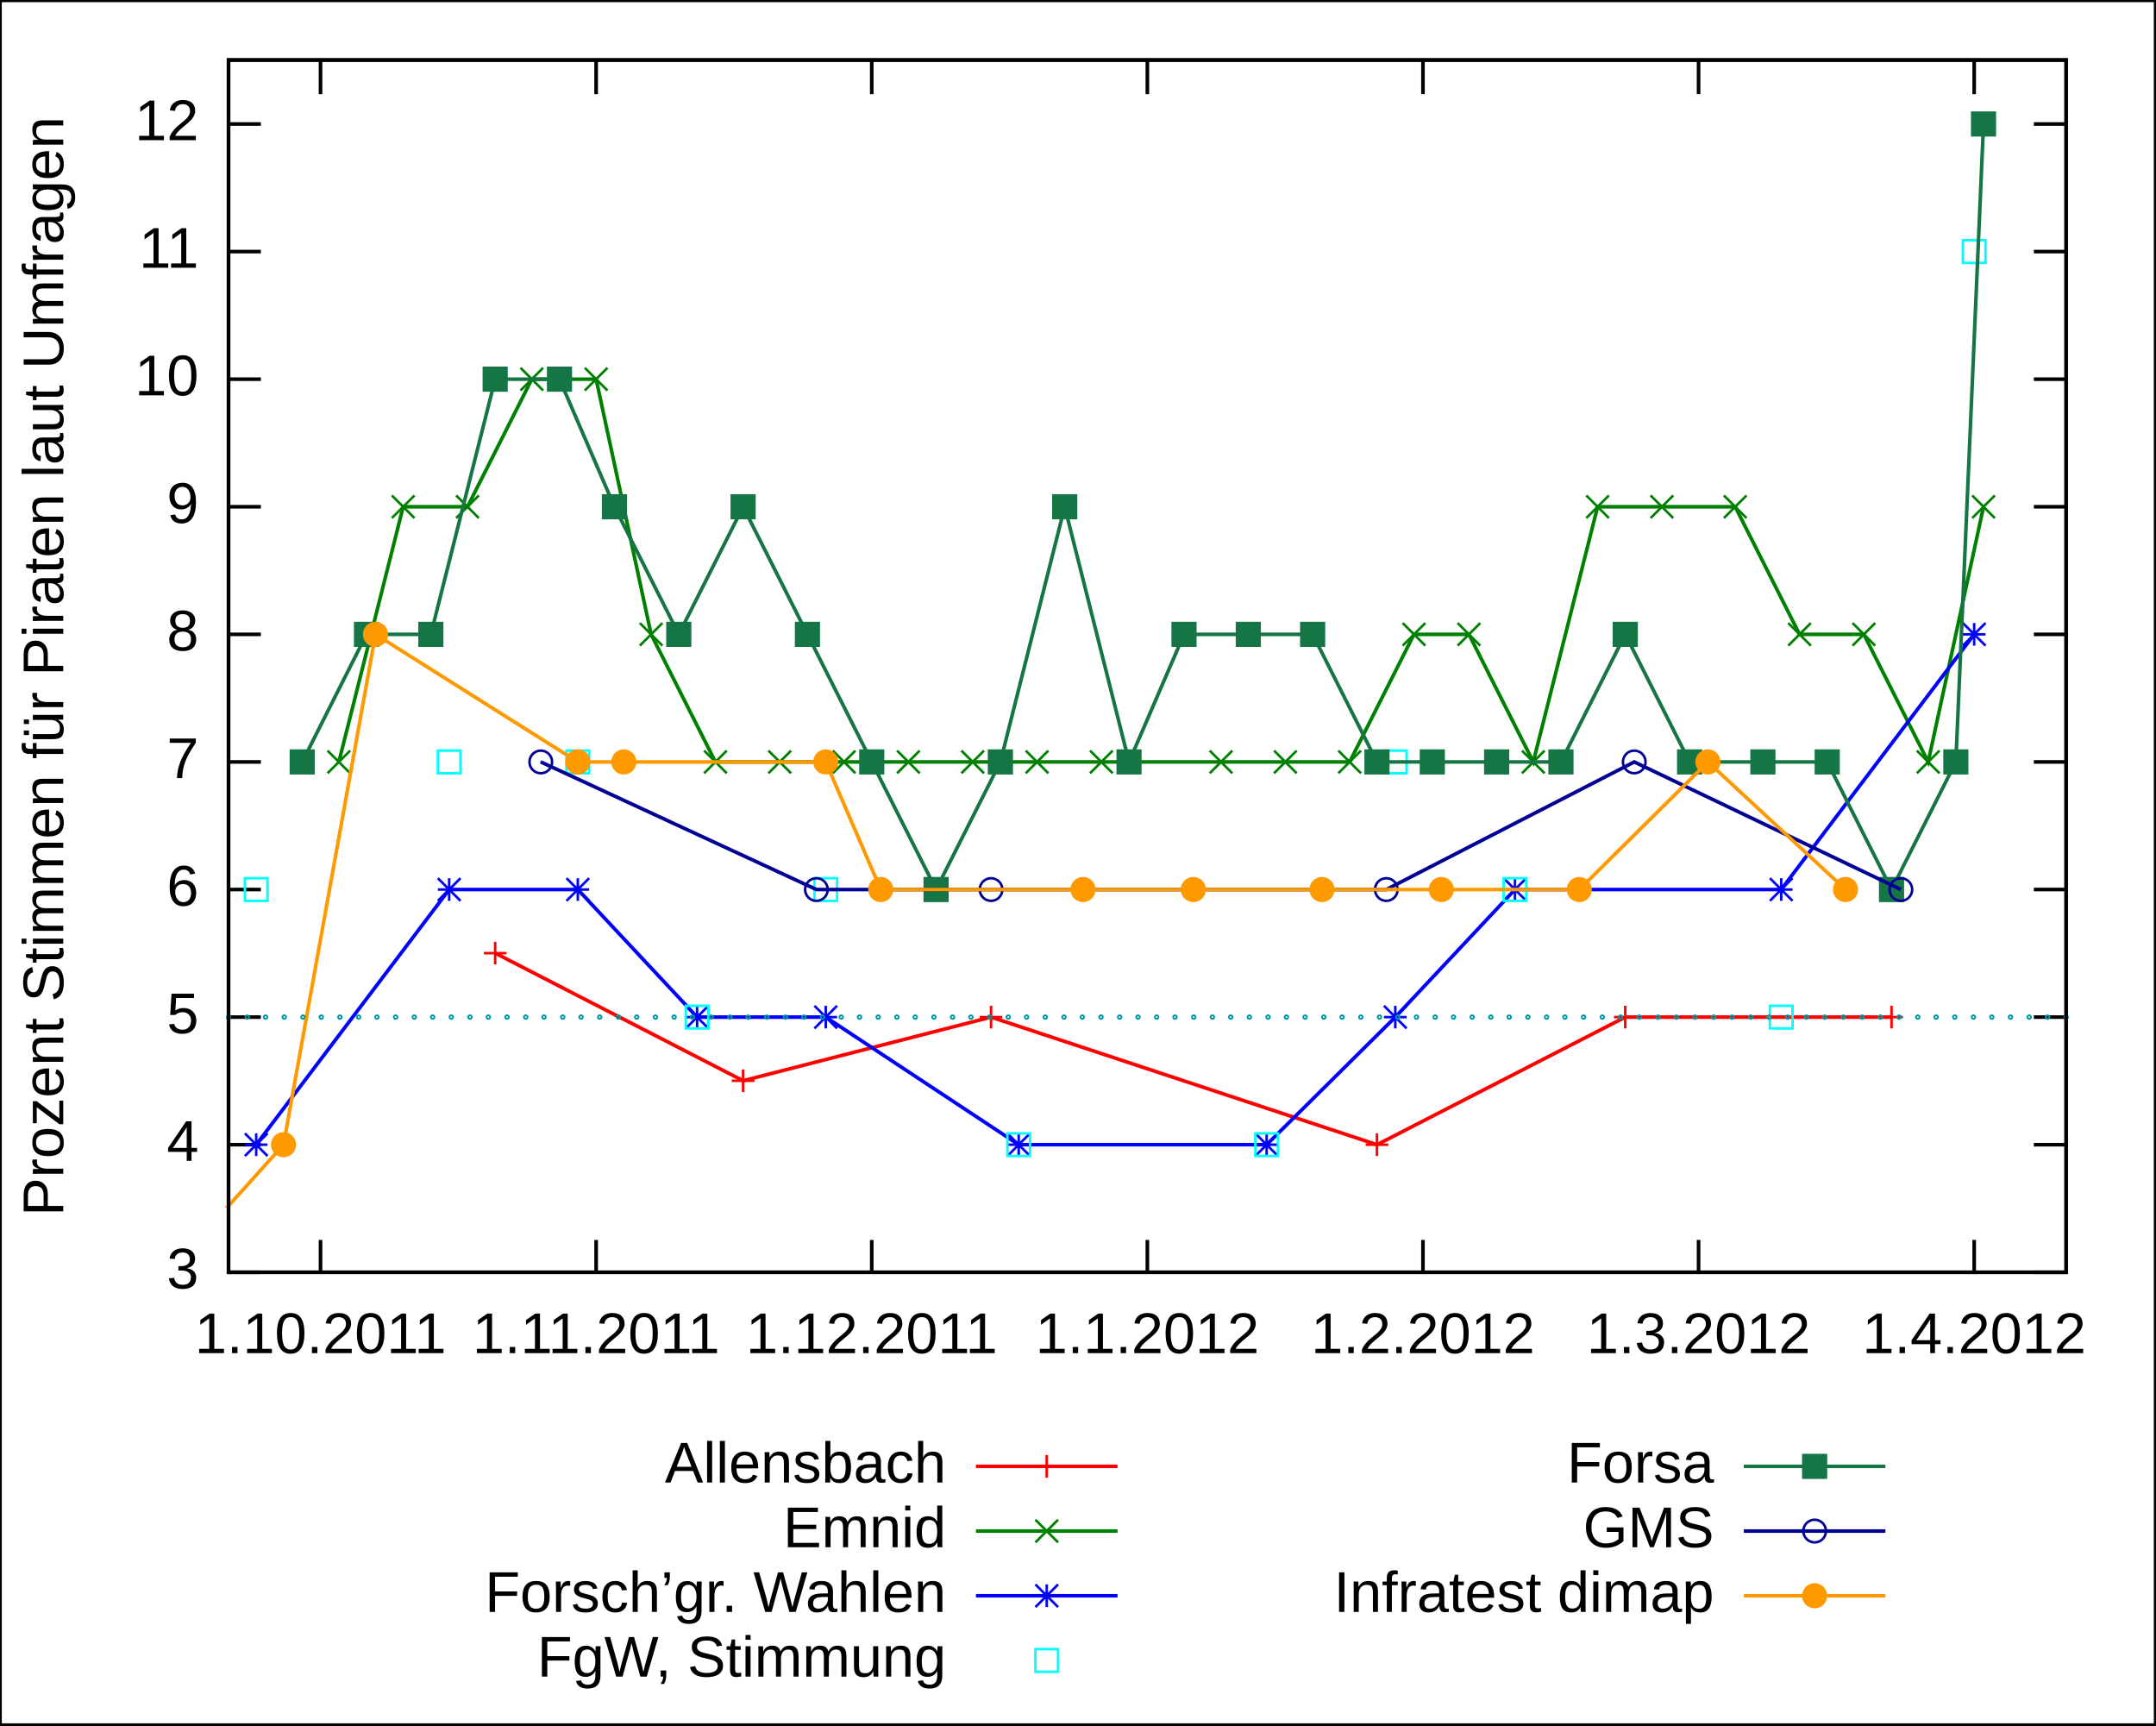
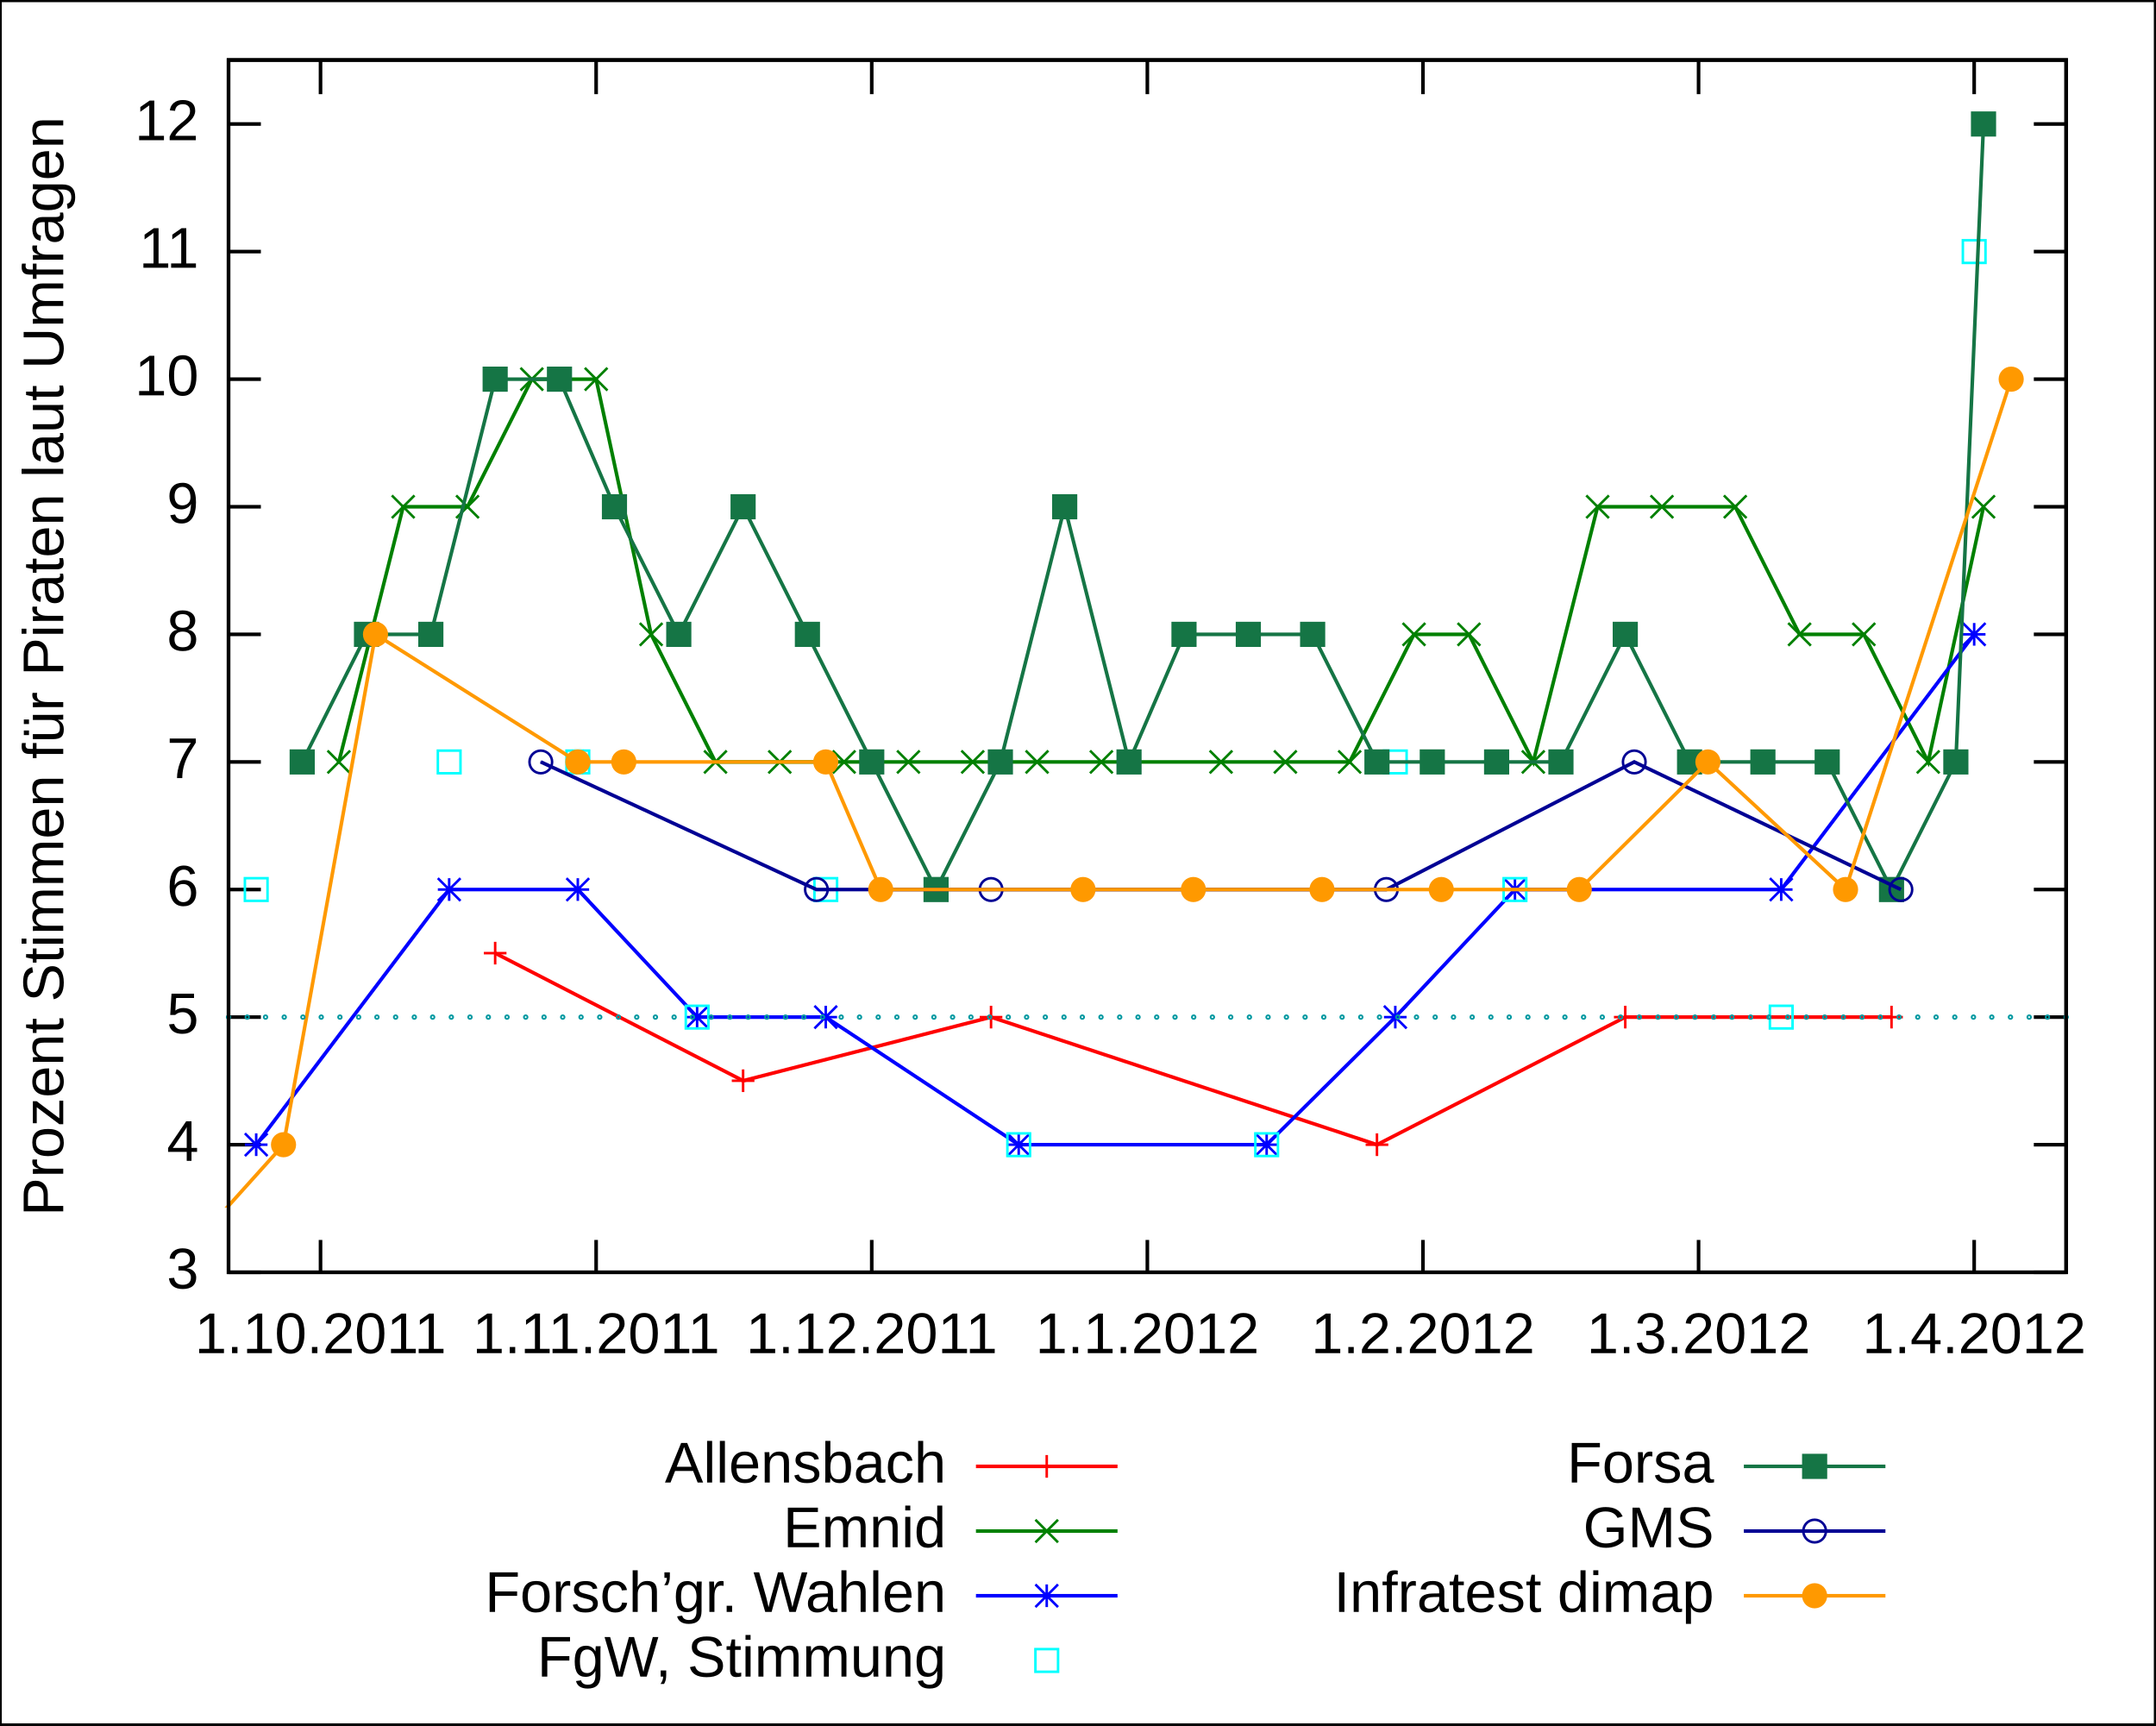
<svg xmlns="http://www.w3.org/2000/svg" xmlns:xlink="http://www.w3.org/1999/xlink" width="600" height="480" viewBox="0 0 600 480">
  <g id="gnuplot_canvas">
    <rect x="0" y="0" width="600" height="480" fill="none" />
    <defs>
      <circle id="gpDot" r="0.5" stroke-width="0.5" />
      <path id="gpPt0" stroke-width="0.222" stroke="currentColor" d="M-1,0 h2 M0,-1 v2" />
      <path id="gpPt1" stroke-width="0.222" stroke="currentColor" d="M-1,-1 L1,1 M1,-1 L-1,1" />
      <path id="gpPt2" stroke-width="0.222" stroke="currentColor" d="M-1,0 L1,0 M0,-1 L0,1 M-1,-1 L1,1 M-1,1 L1,-1" />
      <rect id="gpPt3" stroke-width="0.222" stroke="currentColor" x="-1" y="-1" width="2" height="2" />
      <rect id="gpPt4" stroke-width="0.222" stroke="currentColor" fill="currentColor" x="-1" y="-1" width="2" height="2" />
      <circle id="gpPt5" stroke-width="0.222" stroke="currentColor" cx="0" cy="0" r="1" />
      <use xlink:href="#gpPt5" id="gpPt6" fill="currentColor" stroke="none" />
      <path id="gpPt7" stroke-width="0.222" stroke="currentColor" d="M0,-1.33 L-1.33,0.67 L1.33,0.67 z" />
      <use xlink:href="#gpPt7" id="gpPt8" fill="currentColor" stroke="none" />
      <use xlink:href="#gpPt7" id="gpPt9" stroke="currentColor" transform="rotate(180)" />
      <use xlink:href="#gpPt9" id="gpPt10" fill="currentColor" stroke="none" />
      <use xlink:href="#gpPt3" id="gpPt11" stroke="currentColor" transform="rotate(45)" />
      <use xlink:href="#gpPt11" id="gpPt12" fill="currentColor" stroke="none" />
    </defs>
    <g style="fill:none; color:white; stroke:currentColor; stroke-width:1.00; stroke-linecap:butt; stroke-linejoin:miter">
</g>
    <g style="fill:none; color:black; stroke:currentColor; stroke-width:1.00; stroke-linecap:butt; stroke-linejoin:miter">
      <g style="stroke:none; shape-rendering:crispEdges">
        <polygon fill="rgb(255, 255, 255)" points="0.0,480.0 599.9,480.0 599.9,0.1 0.0,0.1 " />
      </g>
      <path stroke="black" d="M0.0,480.0 L0.0,0.1 L599.9,0.1 L599.9,480.0 L0.0,480.0 M63.6,354.0 L72.6,354.0 M575.0,354.0    L566.0,354.0  h0.01" />
      <g transform="translate(55.3,358.5)" style="stroke:none; fill:black; font-family:Arial; font-size:12.00pt; text-anchor:end">
        <text> 3</text>
      </g>
      <path d="M63.6,318.5 L72.6,318.5 M575.0,318.5 L566.0,318.5  h0.01" />
      <g transform="translate(55.3,323.0)" style="stroke:none; fill:black; font-family:Arial; font-size:12.00pt; text-anchor:end">
        <text> 4</text>
      </g>
      <path d="M63.6,283.0 L72.6,283.0 M575.0,283.0 L566.0,283.0  h0.01" />
      <g transform="translate(55.3,287.5)" style="stroke:none; fill:black; font-family:Arial; font-size:12.00pt; text-anchor:end">
        <text> 5</text>
      </g>
      <path d="M63.6,247.5 L72.6,247.5 M575.0,247.5 L566.0,247.5  h0.01" />
      <g transform="translate(55.3,252.0)" style="stroke:none; fill:black; font-family:Arial; font-size:12.00pt; text-anchor:end">
        <text> 6</text>
      </g>
      <path d="M63.6,212.0 L72.6,212.0 M575.0,212.0 L566.0,212.0  h0.01" />
      <g transform="translate(55.3,216.5)" style="stroke:none; fill:black; font-family:Arial; font-size:12.00pt; text-anchor:end">
        <text> 7</text>
      </g>
      <path d="M63.6,176.5 L72.6,176.5 M575.0,176.5 L566.0,176.5  h0.01" />
      <g transform="translate(55.3,181.0)" style="stroke:none; fill:black; font-family:Arial; font-size:12.00pt; text-anchor:end">
        <text> 8</text>
      </g>
      <path d="M63.6,141.0 L72.6,141.0 M575.0,141.0 L566.0,141.0  h0.01" />
      <g transform="translate(55.3,145.5)" style="stroke:none; fill:black; font-family:Arial; font-size:12.00pt; text-anchor:end">
        <text> 9</text>
      </g>
      <path d="M63.6,105.5 L72.6,105.5 M575.0,105.5 L566.0,105.5  h0.01" />
      <g transform="translate(55.3,110.0)" style="stroke:none; fill:black; font-family:Arial; font-size:12.00pt; text-anchor:end">
        <text> 10</text>
      </g>
      <path d="M63.6,70.0 L72.6,70.0 M575.0,70.0 L566.0,70.0  h0.01" />
      <g transform="translate(55.3,74.5)" style="stroke:none; fill:black; font-family:Arial; font-size:12.00pt; text-anchor:end">
        <text> 11</text>
      </g>
      <path d="M63.6,34.5 L72.6,34.5 M575.0,34.5 L566.0,34.5  h0.01" />
      <g transform="translate(55.3,39.0)" style="stroke:none; fill:black; font-family:Arial; font-size:12.00pt; text-anchor:end">
        <text> 12</text>
      </g>
      <path d="M89.2,354.0 L89.2,345.0 M89.2,16.7 L89.2,25.7  h0.01" />
      <g transform="translate(89.2,376.5)" style="stroke:none; fill:black; font-family:Arial; font-size:12.00pt; text-anchor:middle">
        <text>1.10.2011</text>
      </g>
      <path d="M165.9,354.0 L165.9,345.0 M165.9,16.7 L165.9,25.7  h0.01" />
      <g transform="translate(165.9,376.5)" style="stroke:none; fill:black; font-family:Arial; font-size:12.00pt; text-anchor:middle">
        <text>1.11.2011</text>
      </g>
      <path d="M242.6,354.0 L242.6,345.0 M242.6,16.7 L242.6,25.7  h0.01" />
      <g transform="translate(242.6,376.5)" style="stroke:none; fill:black; font-family:Arial; font-size:12.00pt; text-anchor:middle">
        <text>1.12.2011</text>
      </g>
      <path d="M319.3,354.0 L319.3,345.0 M319.3,16.7 L319.3,25.7  h0.01" />
      <g transform="translate(319.3,376.5)" style="stroke:none; fill:black; font-family:Arial; font-size:12.00pt; text-anchor:middle">
        <text>1.1.2012</text>
      </g>
      <path d="M396.0,354.0 L396.0,345.0 M396.0,16.7 L396.0,25.7  h0.01" />
      <g transform="translate(396.0,376.5)" style="stroke:none; fill:black; font-family:Arial; font-size:12.00pt; text-anchor:middle">
        <text>1.2.2012</text>
      </g>
      <path d="M472.7,354.0 L472.7,345.0 M472.7,16.7 L472.7,25.7  h0.01" />
      <g transform="translate(472.7,376.5)" style="stroke:none; fill:black; font-family:Arial; font-size:12.00pt; text-anchor:middle">
        <text>1.3.2012</text>
      </g>
      <path d="M549.4,354.0 L549.4,345.0 M549.4,16.7 L549.4,25.7  h0.01" />
      <g transform="translate(549.4,376.5)" style="stroke:none; fill:black; font-family:Arial; font-size:12.00pt; text-anchor:middle">
        <text>1.4.2012</text>
      </g>
      <path d="M63.6,16.7 L63.6,354.0 L575.0,354.0 L575.0,16.7 L63.6,16.7 Z  h0.01" />
      <g transform="translate(17.6,185.4) rotate(270)" style="stroke:none; fill:black; font-family:Arial; font-size:12.00pt; text-anchor:middle">
        <text>Prozent Stimmen für Piraten laut Umfragen</text>
      </g>
    </g>
    <g id="gnuplot_plot_1">
      <g style="fill:none; color:red; stroke:currentColor; stroke-width:1.00; stroke-linecap:butt; stroke-linejoin:miter">
        <g transform="translate(263.3,412.5)" style="stroke:none; fill:black; font-family:Arial; font-size:12.00pt; text-anchor:end">
          <text>Allensbach</text>
        </g>
        <path d="M271.6,408.0 L311.0,408.0 M526.4,283.0 L452.3,283.0 L383.2,318.5 L275.8,283.0 L206.8,300.7 L137.8,265.2     h0.01" />
        <use xlink:href="#gpPt0" transform="translate(526.4,283.0) scale(3.15)" />
        <use xlink:href="#gpPt0" transform="translate(452.3,283.0) scale(3.15)" />
        <use xlink:href="#gpPt0" transform="translate(383.2,318.5) scale(3.15)" />
        <use xlink:href="#gpPt0" transform="translate(275.8,283.0) scale(3.15)" />
        <use xlink:href="#gpPt0" transform="translate(206.8,300.7) scale(3.15)" />
        <use xlink:href="#gpPt0" transform="translate(137.8,265.2) scale(3.15)" />
        <use xlink:href="#gpPt0" transform="translate(291.3,408.0) scale(3.15)" />
      </g>
    </g>
    <g id="gnuplot_plot_2">
      <g style="fill:none; color:green; stroke:currentColor; stroke-width:1.00; stroke-linecap:butt; stroke-linejoin:miter">
        <g transform="translate(263.3,430.5)" style="stroke:none; fill:black; font-family:Arial; font-size:12.00pt; text-anchor:end">
          <text>Emnid</text>
        </g>
        <path d="M271.6,426.0 L311.0,426.0 M552.0,141.0 L536.6,212.0 L518.7,176.5 L500.8,176.5 L482.9,141.0 L462.5,141.0    L444.6,141.0 L426.7,212.0 L408.8,176.5 L393.5,176.5 L375.6,212.0 L357.7,212.0 L339.8,212.0 L306.5,212.0    L288.6,212.0 L270.7,212.0 L252.8,212.0 L234.9,212.0 L217.0,212.0 L199.1,212.0 L181.2,176.5 L165.9,105.5    L148.0,105.5 L130.1,141.0 L112.2,141.0 L94.3,212.0  h0.01" />
        <use xlink:href="#gpPt1" transform="translate(552.0,141.0) scale(3.15)" />
        <use xlink:href="#gpPt1" transform="translate(536.6,212.0) scale(3.15)" />
        <use xlink:href="#gpPt1" transform="translate(518.7,176.5) scale(3.15)" />
        <use xlink:href="#gpPt1" transform="translate(500.8,176.5) scale(3.15)" />
        <use xlink:href="#gpPt1" transform="translate(482.9,141.0) scale(3.15)" />
        <use xlink:href="#gpPt1" transform="translate(462.5,141.0) scale(3.15)" />
        <use xlink:href="#gpPt1" transform="translate(444.6,141.0) scale(3.15)" />
        <use xlink:href="#gpPt1" transform="translate(426.7,212.0) scale(3.15)" />
        <use xlink:href="#gpPt1" transform="translate(408.8,176.5) scale(3.15)" />
        <use xlink:href="#gpPt1" transform="translate(393.5,176.5) scale(3.15)" />
        <use xlink:href="#gpPt1" transform="translate(375.6,212.0) scale(3.15)" />
        <use xlink:href="#gpPt1" transform="translate(357.7,212.0) scale(3.15)" />
        <use xlink:href="#gpPt1" transform="translate(339.8,212.0) scale(3.15)" />
        <use xlink:href="#gpPt1" transform="translate(306.5,212.0) scale(3.15)" />
        <use xlink:href="#gpPt1" transform="translate(288.6,212.0) scale(3.15)" />
        <use xlink:href="#gpPt1" transform="translate(270.7,212.0) scale(3.15)" />
        <use xlink:href="#gpPt1" transform="translate(252.8,212.0) scale(3.15)" />
        <use xlink:href="#gpPt1" transform="translate(234.9,212.0) scale(3.15)" />
        <use xlink:href="#gpPt1" transform="translate(217.0,212.0) scale(3.15)" />
        <use xlink:href="#gpPt1" transform="translate(199.1,212.0) scale(3.15)" />
        <use xlink:href="#gpPt1" transform="translate(181.2,176.5) scale(3.15)" />
        <use xlink:href="#gpPt1" transform="translate(165.9,105.5) scale(3.15)" />
        <use xlink:href="#gpPt1" transform="translate(148.0,105.5) scale(3.15)" />
        <use xlink:href="#gpPt1" transform="translate(130.1,141.0) scale(3.15)" />
        <use xlink:href="#gpPt1" transform="translate(112.2,141.0) scale(3.15)" />
        <use xlink:href="#gpPt1" transform="translate(94.3,212.0) scale(3.15)" />
        <use xlink:href="#gpPt1" transform="translate(291.3,426.0) scale(3.15)" />
      </g>
    </g>
    <g id="gnuplot_plot_3">
      <g style="fill:none; color:blue; stroke:currentColor; stroke-width:1.00; stroke-linecap:butt; stroke-linejoin:miter">
        <g transform="translate(263.3,448.5)" style="stroke:none; fill:black; font-family:Arial; font-size:12.00pt; text-anchor:end">
          <text>Forsch’gr. Wahlen</text>
        </g>
        <path d="M271.6,444.0 L311.0,444.0 M549.4,176.5 L495.7,247.5 L421.6,247.5 L388.3,283.0 L352.5,318.5 L283.5,318.5    L229.8,283.0 L194.0,283.0 L160.8,247.5 L125.0,247.5 L71.3,318.5  h0.01" />
        <use xlink:href="#gpPt2" transform="translate(549.4,176.5) scale(3.15)" />
        <use xlink:href="#gpPt2" transform="translate(495.7,247.5) scale(3.15)" />
        <use xlink:href="#gpPt2" transform="translate(421.6,247.5) scale(3.15)" />
        <use xlink:href="#gpPt2" transform="translate(388.3,283.0) scale(3.15)" />
        <use xlink:href="#gpPt2" transform="translate(352.5,318.5) scale(3.15)" />
        <use xlink:href="#gpPt2" transform="translate(283.5,318.5) scale(3.15)" />
        <use xlink:href="#gpPt2" transform="translate(229.8,283.0) scale(3.15)" />
        <use xlink:href="#gpPt2" transform="translate(194.0,283.0) scale(3.15)" />
        <use xlink:href="#gpPt2" transform="translate(160.8,247.5) scale(3.15)" />
        <use xlink:href="#gpPt2" transform="translate(125.0,247.5) scale(3.15)" />
        <use xlink:href="#gpPt2" transform="translate(71.3,318.5) scale(3.15)" />
        <use xlink:href="#gpPt2" transform="translate(291.3,444.0) scale(3.15)" />
      </g>
    </g>
    <g id="gnuplot_plot_4">
      <g style="fill:none; color:cyan; stroke:currentColor; stroke-width:1.00; stroke-linecap:butt; stroke-linejoin:miter">
        <g transform="translate(263.3,466.5)" style="stroke:none; fill:black; font-family:Arial; font-size:12.00pt; text-anchor:end">
          <text>FgW, Stimmung</text>
        </g>
        <use xlink:href="#gpPt3" transform="translate(549.4,70.0) scale(3.15)" />
        <use xlink:href="#gpPt3" transform="translate(495.7,283.0) scale(3.15)" />
        <use xlink:href="#gpPt3" transform="translate(421.6,247.5) scale(3.15)" />
        <use xlink:href="#gpPt3" transform="translate(388.3,212.0) scale(3.15)" />
        <use xlink:href="#gpPt3" transform="translate(352.5,318.5) scale(3.15)" />
        <use xlink:href="#gpPt3" transform="translate(283.5,318.5) scale(3.15)" />
        <use xlink:href="#gpPt3" transform="translate(229.8,247.5) scale(3.15)" />
        <use xlink:href="#gpPt3" transform="translate(194.0,283.0) scale(3.15)" />
        <use xlink:href="#gpPt3" transform="translate(160.8,212.0) scale(3.15)" />
        <use xlink:href="#gpPt3" transform="translate(125.0,212.0) scale(3.15)" />
        <use xlink:href="#gpPt3" transform="translate(71.3,247.5) scale(3.15)" />
        <use xlink:href="#gpPt3" transform="translate(291.3,462.0) scale(3.15)" />
      </g>
    </g>
    <g id="gnuplot_plot_5">
      <g style="fill:none; color:#157545; stroke:currentColor; stroke-width:1.00; stroke-linecap:butt; stroke-linejoin:miter">
        <g transform="translate(477.0,412.5)" style="stroke:none; fill:black; font-family:Arial; font-size:12.00pt; text-anchor:end">
          <text>Forsa</text>
        </g>
        <path d="M485.3,408.0 L524.7,408.0 M552.0,34.5 L544.3,212.0 L526.4,247.5 L508.5,212.0 L490.6,212.0 L470.2,212.0    L452.3,176.5 L434.4,212.0 L416.5,212.0 L398.6,212.0 L383.2,212.0 L365.3,176.5 L347.4,176.5 L329.5,176.5    L314.2,212.0 L296.3,141.0 L278.4,212.0 L260.5,247.5 L242.6,212.0 L224.7,176.5 L206.8,141.0 L188.9,176.5    L171.0,141.0 L155.7,105.5 L137.8,105.5 L119.9,176.5 L102.0,176.5 L84.1,212.0  h0.01" />
        <use xlink:href="#gpPt4" transform="translate(552.0,34.5) scale(3.15)" />
        <use xlink:href="#gpPt4" transform="translate(544.3,212.0) scale(3.15)" />
        <use xlink:href="#gpPt4" transform="translate(526.4,247.5) scale(3.15)" />
        <use xlink:href="#gpPt4" transform="translate(508.5,212.0) scale(3.15)" />
        <use xlink:href="#gpPt4" transform="translate(490.6,212.0) scale(3.15)" />
        <use xlink:href="#gpPt4" transform="translate(470.2,212.0) scale(3.15)" />
        <use xlink:href="#gpPt4" transform="translate(452.3,176.5) scale(3.15)" />
        <use xlink:href="#gpPt4" transform="translate(434.4,212.0) scale(3.15)" />
        <use xlink:href="#gpPt4" transform="translate(416.5,212.0) scale(3.15)" />
        <use xlink:href="#gpPt4" transform="translate(398.6,212.0) scale(3.15)" />
        <use xlink:href="#gpPt4" transform="translate(383.2,212.0) scale(3.15)" />
        <use xlink:href="#gpPt4" transform="translate(365.3,176.5) scale(3.15)" />
        <use xlink:href="#gpPt4" transform="translate(347.4,176.5) scale(3.15)" />
        <use xlink:href="#gpPt4" transform="translate(329.5,176.5) scale(3.15)" />
        <use xlink:href="#gpPt4" transform="translate(314.2,212.0) scale(3.15)" />
        <use xlink:href="#gpPt4" transform="translate(296.3,141.0) scale(3.15)" />
        <use xlink:href="#gpPt4" transform="translate(278.4,212.0) scale(3.15)" />
        <use xlink:href="#gpPt4" transform="translate(260.5,247.5) scale(3.15)" />
        <use xlink:href="#gpPt4" transform="translate(242.6,212.0) scale(3.15)" />
        <use xlink:href="#gpPt4" transform="translate(224.7,176.5) scale(3.15)" />
        <use xlink:href="#gpPt4" transform="translate(206.8,141.0) scale(3.15)" />
        <use xlink:href="#gpPt4" transform="translate(188.9,176.5) scale(3.15)" />
        <use xlink:href="#gpPt4" transform="translate(171.0,141.0) scale(3.15)" />
        <use xlink:href="#gpPt4" transform="translate(155.7,105.5) scale(3.15)" />
        <use xlink:href="#gpPt4" transform="translate(137.8,105.5) scale(3.15)" />
        <use xlink:href="#gpPt4" transform="translate(119.9,176.5) scale(3.15)" />
        <use xlink:href="#gpPt4" transform="translate(102.0,176.5) scale(3.15)" />
        <use xlink:href="#gpPt4" transform="translate(84.1,212.0) scale(3.15)" />
        <use xlink:href="#gpPt4" transform="translate(505.0,408.0) scale(3.15)" />
      </g>
    </g>
    <g id="gnuplot_plot_6">
      <g style="fill:none; color:#000094; stroke:currentColor; stroke-width:1.00; stroke-linecap:butt; stroke-linejoin:miter">
        <g transform="translate(477.0,430.5)" style="stroke:none; fill:black; font-family:Arial; font-size:12.00pt; text-anchor:end">
          <text>GMS</text>
        </g>
        <path d="M485.3,426.0 L524.7,426.0 M529.0,247.5 L454.8,212.0 L385.8,247.5 L275.8,247.5 L227.2,247.5 L150.5,212.0     h0.01" />
        <use xlink:href="#gpPt5" transform="translate(529.0,247.5) scale(3.15)" />
        <use xlink:href="#gpPt5" transform="translate(454.8,212.0) scale(3.15)" />
        <use xlink:href="#gpPt5" transform="translate(385.8,247.5) scale(3.15)" />
        <use xlink:href="#gpPt5" transform="translate(275.8,247.5) scale(3.15)" />
        <use xlink:href="#gpPt5" transform="translate(227.2,247.5) scale(3.15)" />
        <use xlink:href="#gpPt5" transform="translate(150.5,212.0) scale(3.15)" />
        <use xlink:href="#gpPt5" transform="translate(505.0,426.0) scale(3.15)" />
      </g>
    </g>
    <g id="gnuplot_plot_7">
      <g style="fill:none; color:#FF9900; stroke:currentColor; stroke-width:1.00; stroke-linecap:butt; stroke-linejoin:miter">
        <g transform="translate(477.0,448.5)" style="stroke:none; fill:black; font-family:Arial; font-size:12.00pt; text-anchor:end">
          <text>Infratest dimap</text>
        </g>
-         <path d="M485.3,444.0 L524.7,444.0 M513.6,247.5 L475.3,212.0 L439.5,247.5 L401.1,247.5 L367.9,247.5 L332.1,247.5    L301.4,247.5 L245.1,247.5 L229.8,212.0 L173.6,212.0 L160.8,212.0 L104.5,176.5 L78.9,318.5 L63.6,335.5     h0.01" />
+         <path d="M485.3,444.0 L524.7,444.0 M559.7,105.5 L513.6,247.5 L475.3,212.0 L439.5,247.5 L401.1,247.5 L367.9,247.5    L332.1,247.5 L301.4,247.5 L245.1,247.5 L229.8,212.0 L173.6,212.0 L160.8,212.0 L104.5,176.5 L78.9,318.5    L63.6,335.5  h0.01" />
+         <use xlink:href="#gpPt6" transform="translate(559.7,105.5) scale(3.15)" />
        <use xlink:href="#gpPt6" transform="translate(513.6,247.5) scale(3.15)" />
        <use xlink:href="#gpPt6" transform="translate(475.3,212.0) scale(3.15)" />
        <use xlink:href="#gpPt6" transform="translate(439.5,247.5) scale(3.15)" />
        <use xlink:href="#gpPt6" transform="translate(401.1,247.5) scale(3.15)" />
        <use xlink:href="#gpPt6" transform="translate(367.9,247.5) scale(3.15)" />
        <use xlink:href="#gpPt6" transform="translate(332.1,247.5) scale(3.15)" />
        <use xlink:href="#gpPt6" transform="translate(301.4,247.5) scale(3.15)" />
        <use xlink:href="#gpPt6" transform="translate(245.1,247.5) scale(3.15)" />
        <use xlink:href="#gpPt6" transform="translate(229.8,212.0) scale(3.15)" />
        <use xlink:href="#gpPt6" transform="translate(173.6,212.0) scale(3.15)" />
        <use xlink:href="#gpPt6" transform="translate(160.8,212.0) scale(3.15)" />
        <use xlink:href="#gpPt6" transform="translate(104.5,176.5) scale(3.15)" />
        <use xlink:href="#gpPt6" transform="translate(78.9,318.5) scale(3.15)" />
        <use xlink:href="#gpPt6" transform="translate(505.0,444.0) scale(3.15)" />
      </g>
    </g>
    <g id="gnuplot_plot_8">
      <g style="fill:none; color:#0099A1; stroke:currentColor; stroke-width:1.00; stroke-linecap:butt; stroke-linejoin:miter">
        <use xlink:href="#gpDot" x="63.6" y="283.0" />
        <use xlink:href="#gpDot" x="68.8" y="283.0" />
        <use xlink:href="#gpDot" x="73.9" y="283.0" />
        <use xlink:href="#gpDot" x="79.1" y="283.0" />
        <use xlink:href="#gpDot" x="84.3" y="283.0" />
        <use xlink:href="#gpDot" x="89.4" y="283.0" />
        <use xlink:href="#gpDot" x="94.6" y="283.0" />
        <use xlink:href="#gpDot" x="99.8" y="283.0" />
        <use xlink:href="#gpDot" x="104.9" y="283.0" />
        <use xlink:href="#gpDot" x="110.1" y="283.0" />
        <use xlink:href="#gpDot" x="115.3" y="283.0" />
        <use xlink:href="#gpDot" x="120.4" y="283.0" />
        <use xlink:href="#gpDot" x="125.6" y="283.0" />
        <use xlink:href="#gpDot" x="130.8" y="283.0" />
        <use xlink:href="#gpDot" x="135.9" y="283.0" />
        <use xlink:href="#gpDot" x="141.1" y="283.0" />
        <use xlink:href="#gpDot" x="146.3" y="283.0" />
        <use xlink:href="#gpDot" x="151.4" y="283.0" />
        <use xlink:href="#gpDot" x="156.6" y="283.0" />
        <use xlink:href="#gpDot" x="161.7" y="283.0" />
        <use xlink:href="#gpDot" x="166.9" y="283.0" />
        <use xlink:href="#gpDot" x="172.1" y="283.0" />
        <use xlink:href="#gpDot" x="177.2" y="283.0" />
        <use xlink:href="#gpDot" x="182.4" y="283.0" />
        <use xlink:href="#gpDot" x="187.6" y="283.0" />
        <use xlink:href="#gpDot" x="192.7" y="283.0" />
        <use xlink:href="#gpDot" x="197.9" y="283.0" />
        <use xlink:href="#gpDot" x="203.1" y="283.0" />
        <use xlink:href="#gpDot" x="208.2" y="283.0" />
        <use xlink:href="#gpDot" x="213.4" y="283.0" />
        <use xlink:href="#gpDot" x="218.6" y="283.0" />
        <use xlink:href="#gpDot" x="223.7" y="283.0" />
        <use xlink:href="#gpDot" x="228.9" y="283.0" />
        <use xlink:href="#gpDot" x="234.1" y="283.0" />
        <use xlink:href="#gpDot" x="239.2" y="283.0" />
        <use xlink:href="#gpDot" x="244.4" y="283.0" />
        <use xlink:href="#gpDot" x="249.6" y="283.0" />
        <use xlink:href="#gpDot" x="254.7" y="283.0" />
        <use xlink:href="#gpDot" x="259.9" y="283.0" />
        <use xlink:href="#gpDot" x="265.1" y="283.0" />
        <use xlink:href="#gpDot" x="270.2" y="283.0" />
        <use xlink:href="#gpDot" x="275.4" y="283.0" />
        <use xlink:href="#gpDot" x="280.6" y="283.0" />
        <use xlink:href="#gpDot" x="285.7" y="283.0" />
        <use xlink:href="#gpDot" x="290.9" y="283.0" />
        <use xlink:href="#gpDot" x="296.1" y="283.0" />
        <use xlink:href="#gpDot" x="301.2" y="283.0" />
        <use xlink:href="#gpDot" x="306.4" y="283.0" />
        <use xlink:href="#gpDot" x="311.6" y="283.0" />
        <use xlink:href="#gpDot" x="316.7" y="283.0" />
        <use xlink:href="#gpDot" x="321.9" y="283.0" />
        <use xlink:href="#gpDot" x="327.0" y="283.0" />
        <use xlink:href="#gpDot" x="332.2" y="283.0" />
        <use xlink:href="#gpDot" x="337.4" y="283.0" />
        <use xlink:href="#gpDot" x="342.5" y="283.0" />
        <use xlink:href="#gpDot" x="347.7" y="283.0" />
        <use xlink:href="#gpDot" x="352.9" y="283.0" />
        <use xlink:href="#gpDot" x="358.0" y="283.0" />
        <use xlink:href="#gpDot" x="363.2" y="283.0" />
        <use xlink:href="#gpDot" x="368.4" y="283.0" />
        <use xlink:href="#gpDot" x="373.5" y="283.0" />
        <use xlink:href="#gpDot" x="378.7" y="283.0" />
        <use xlink:href="#gpDot" x="383.9" y="283.0" />
        <use xlink:href="#gpDot" x="389.0" y="283.0" />
        <use xlink:href="#gpDot" x="394.2" y="283.0" />
        <use xlink:href="#gpDot" x="399.4" y="283.0" />
        <use xlink:href="#gpDot" x="404.5" y="283.0" />
        <use xlink:href="#gpDot" x="409.7" y="283.0" />
        <use xlink:href="#gpDot" x="414.9" y="283.0" />
        <use xlink:href="#gpDot" x="420.0" y="283.0" />
        <use xlink:href="#gpDot" x="425.2" y="283.0" />
        <use xlink:href="#gpDot" x="430.4" y="283.0" />
        <use xlink:href="#gpDot" x="435.5" y="283.0" />
        <use xlink:href="#gpDot" x="440.7" y="283.0" />
        <use xlink:href="#gpDot" x="445.9" y="283.0" />
        <use xlink:href="#gpDot" x="451.0" y="283.0" />
        <use xlink:href="#gpDot" x="456.2" y="283.0" />
        <use xlink:href="#gpDot" x="461.4" y="283.0" />
        <use xlink:href="#gpDot" x="466.5" y="283.0" />
        <use xlink:href="#gpDot" x="471.7" y="283.0" />
        <use xlink:href="#gpDot" x="476.9" y="283.0" />
        <use xlink:href="#gpDot" x="482.0" y="283.0" />
        <use xlink:href="#gpDot" x="487.2" y="283.0" />
        <use xlink:href="#gpDot" x="492.3" y="283.0" />
        <use xlink:href="#gpDot" x="497.5" y="283.0" />
        <use xlink:href="#gpDot" x="502.7" y="283.0" />
        <use xlink:href="#gpDot" x="507.8" y="283.0" />
        <use xlink:href="#gpDot" x="513.0" y="283.0" />
        <use xlink:href="#gpDot" x="518.2" y="283.0" />
        <use xlink:href="#gpDot" x="523.3" y="283.0" />
        <use xlink:href="#gpDot" x="528.5" y="283.0" />
        <use xlink:href="#gpDot" x="533.7" y="283.0" />
        <use xlink:href="#gpDot" x="538.8" y="283.0" />
        <use xlink:href="#gpDot" x="544.0" y="283.0" />
        <use xlink:href="#gpDot" x="549.2" y="283.0" />
        <use xlink:href="#gpDot" x="554.3" y="283.0" />
        <use xlink:href="#gpDot" x="559.5" y="283.0" />
        <use xlink:href="#gpDot" x="564.7" y="283.0" />
        <use xlink:href="#gpDot" x="569.8" y="283.0" />
        <use xlink:href="#gpDot" x="575.0" y="283.0" />
      </g>
    </g>
    <g style="fill:none; color:black; stroke:currentColor; stroke-width:1.00; stroke-linecap:butt; stroke-linejoin:miter">
      <path d="M63.6,16.7 L63.6,354.0 L575.0,354.0 L575.0,16.7 L63.6,16.7 Z  h0.01" />
    </g>
  </g>
</svg>
